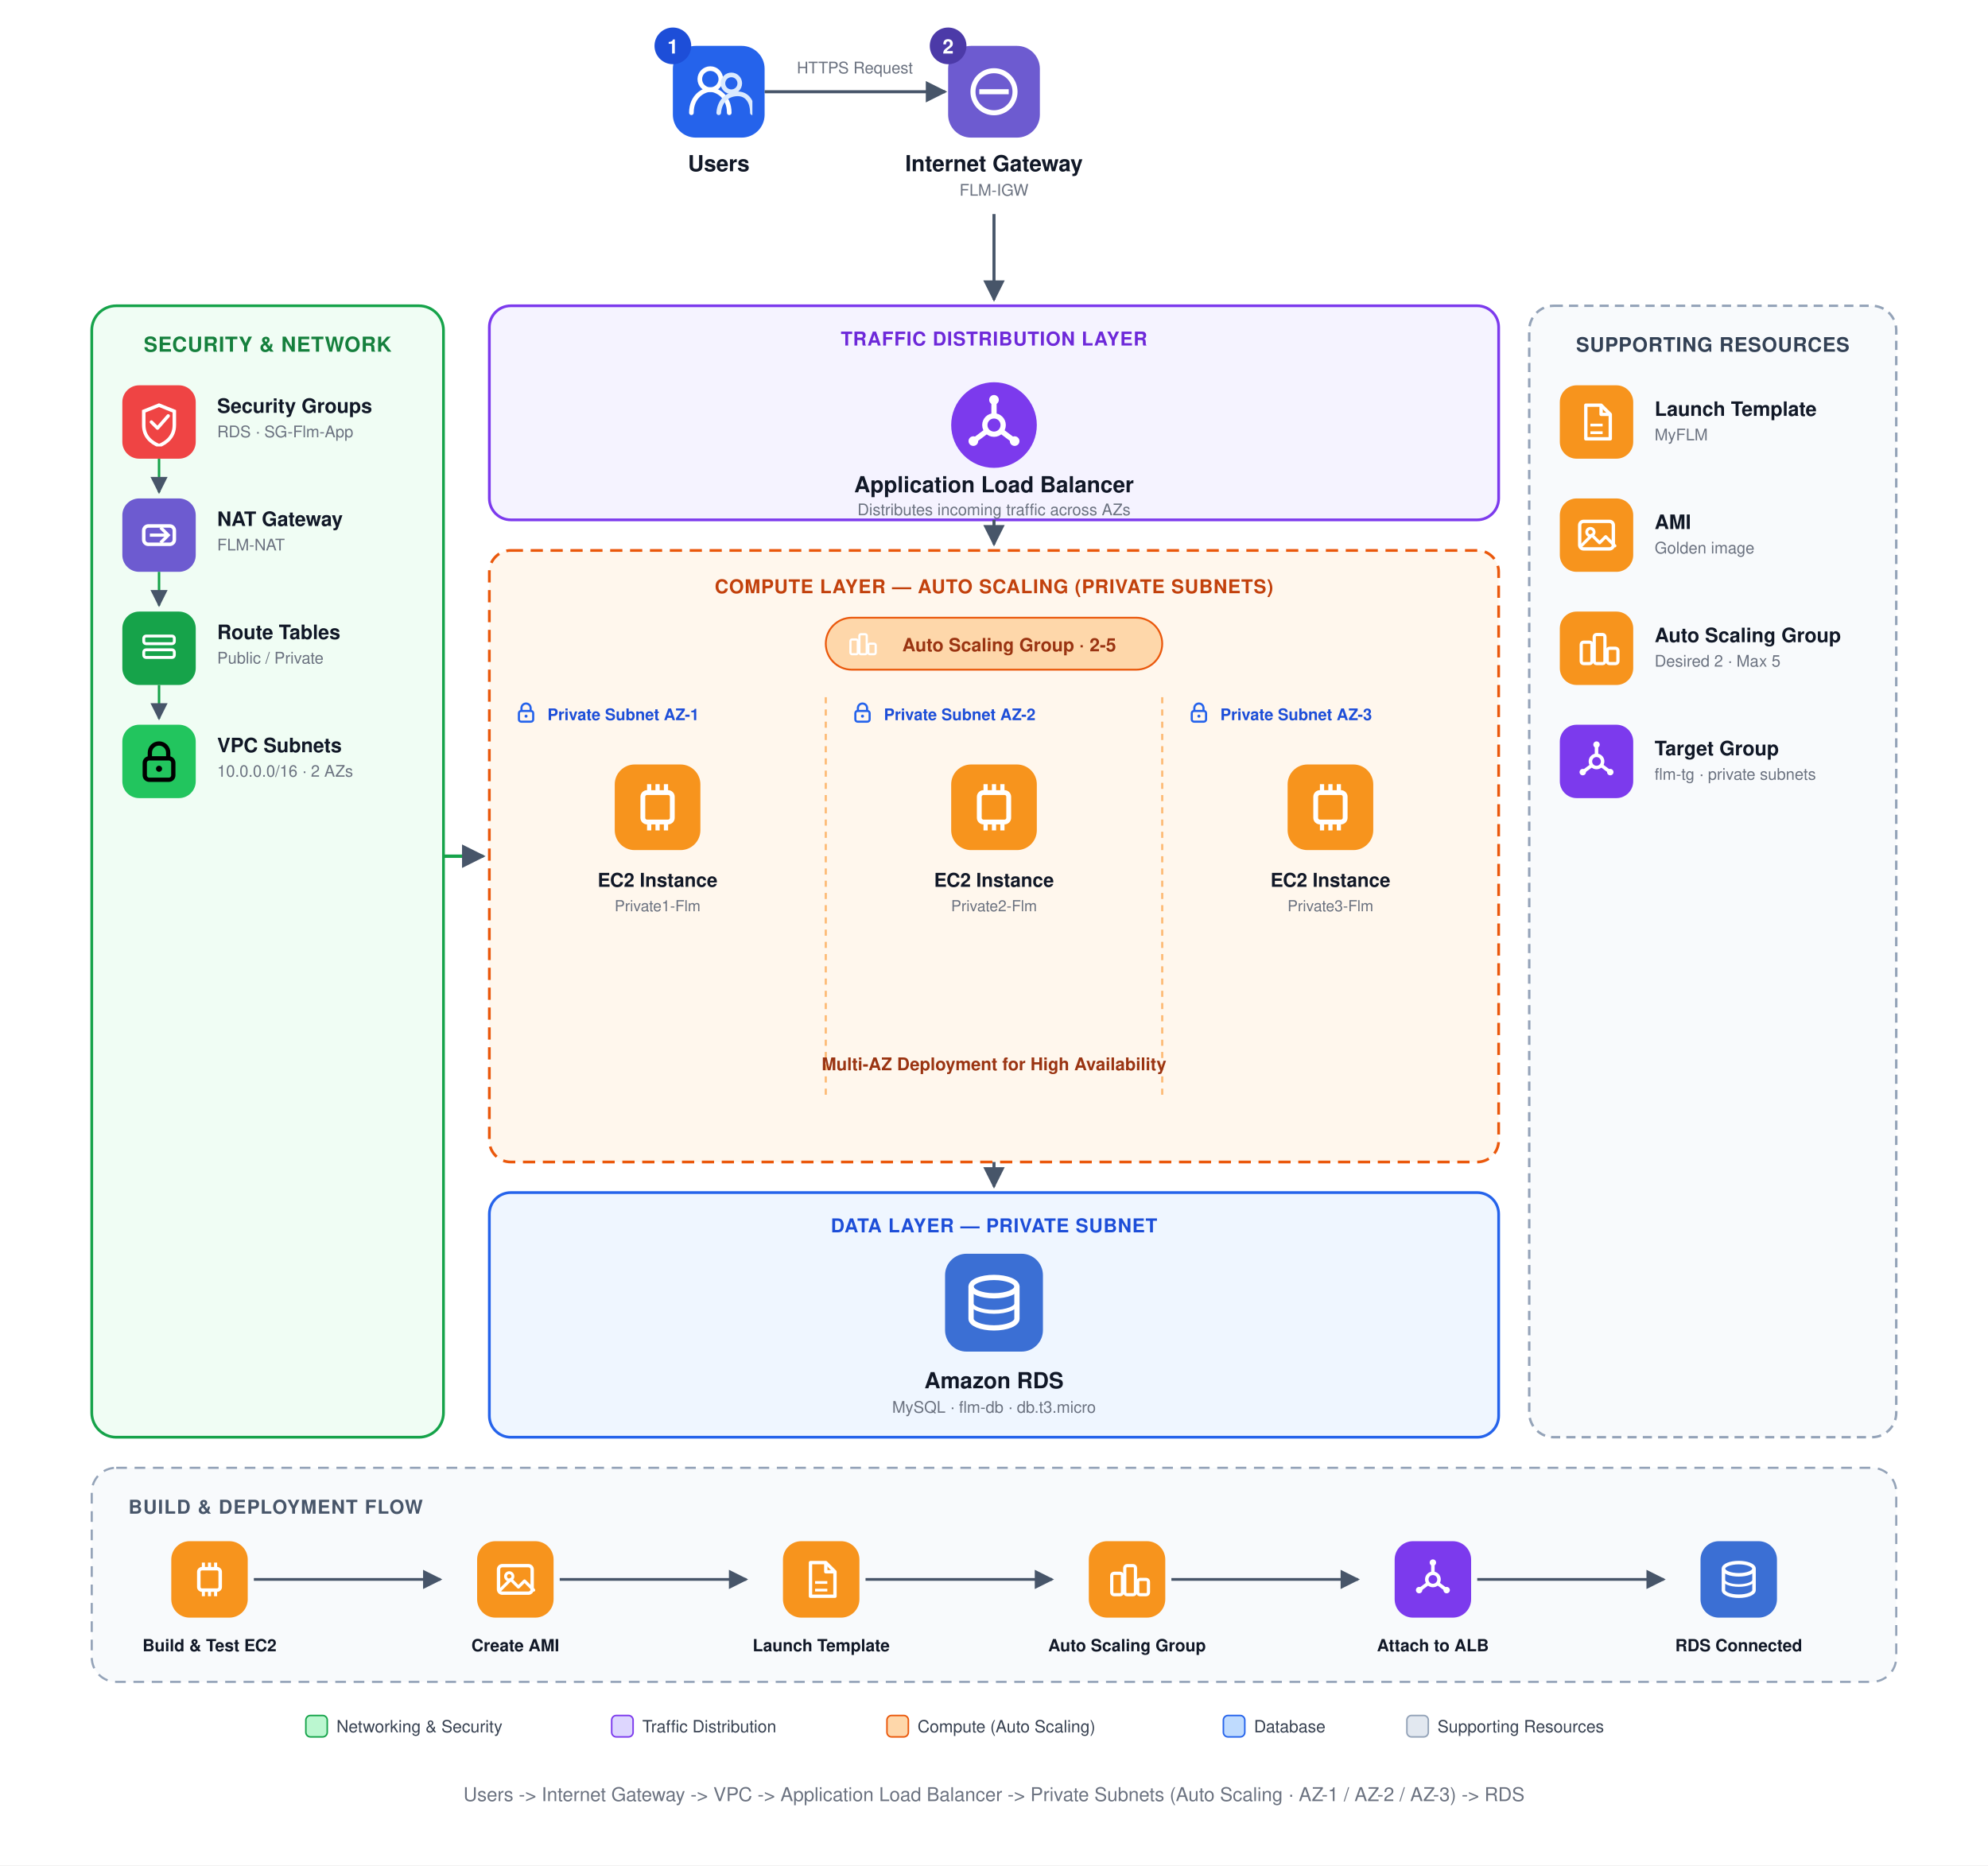
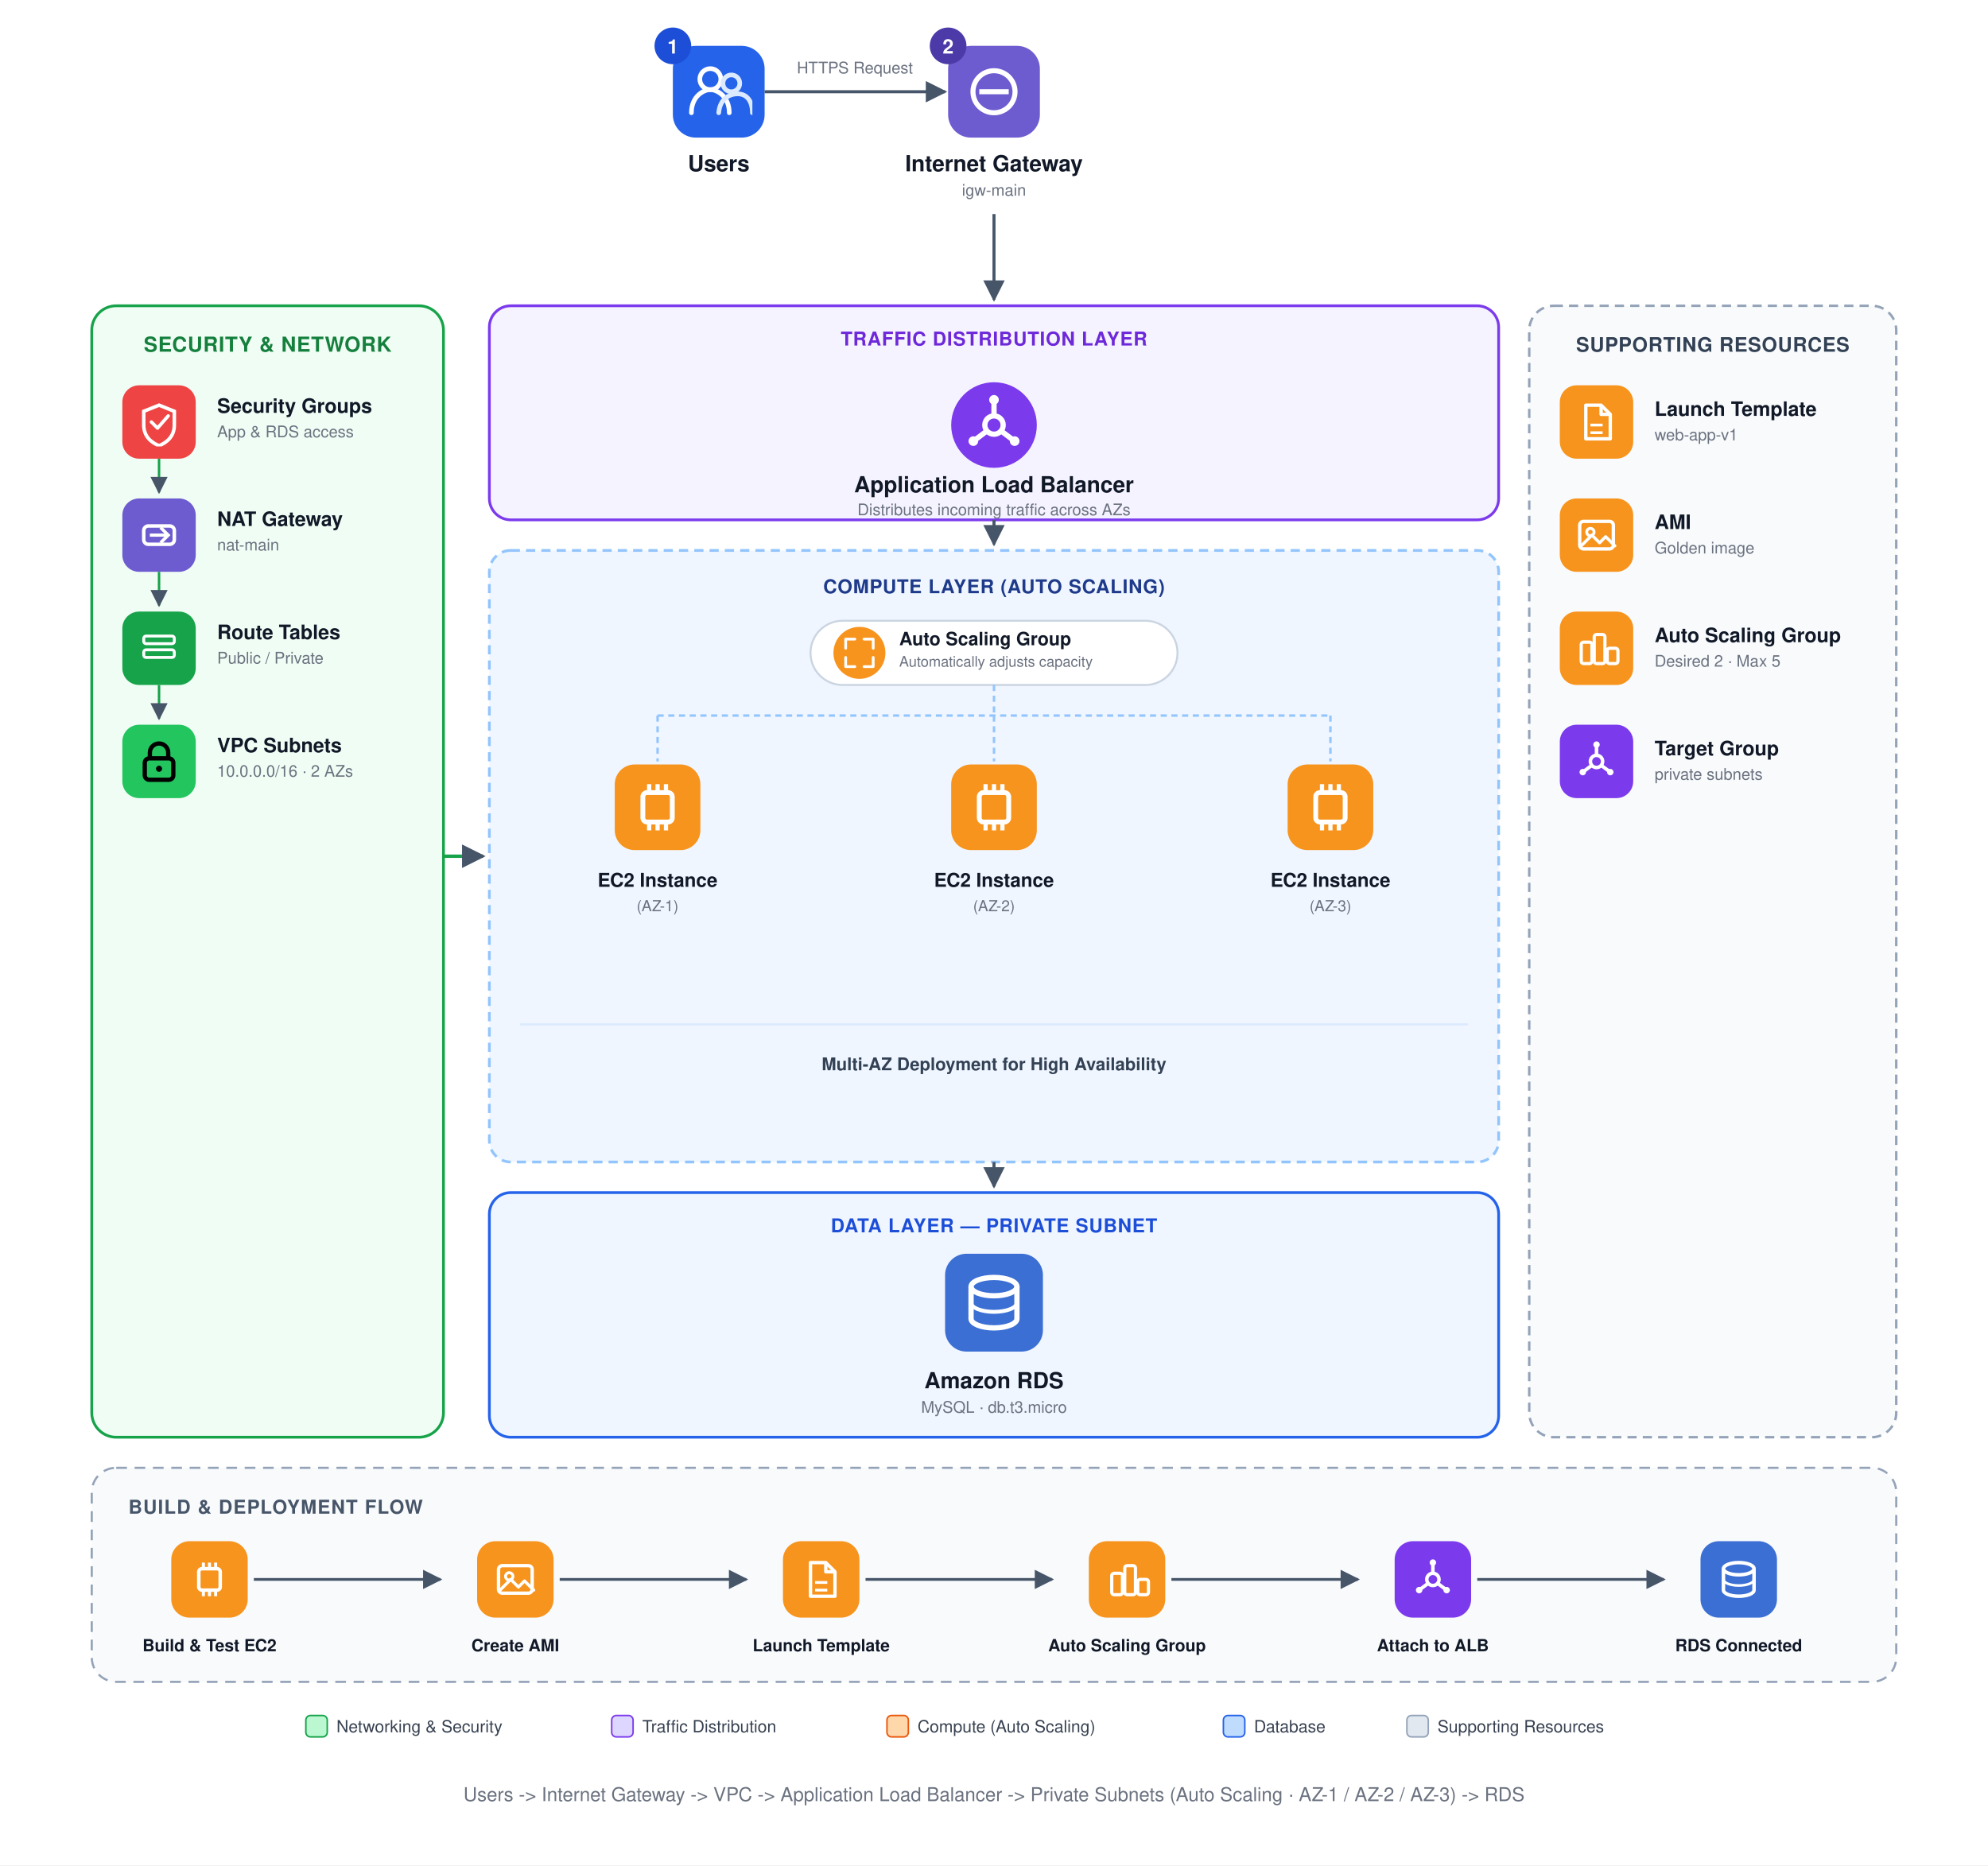
<svg xmlns="http://www.w3.org/2000/svg" viewBox="0 0 1300 1220" font-family="'Segoe UI', Helvetica, Arial, sans-serif">
  <defs>
    <marker id="arrow" viewBox="0 0 10 10" refX="9" refY="5" markerWidth="7" markerHeight="7" orient="auto-start-reverse">
      <path d="M0,0 L10,5 L0,10 z" fill="#475569" />
    </marker>
    <symbol id="i-users" viewBox="0 0 32 32">
      <circle cx="12" cy="10" r="5" fill="none" stroke="#ffffff" stroke-width="2.2" />
      <path d="M3,26 c0,-8 6,-11 9,-11 s9,3 9,11" fill="none" stroke="#ffffff" stroke-width="2.2" stroke-linecap="round" />
      <circle cx="22" cy="12" r="4" fill="none" stroke="#dbeafe" stroke-width="2.2" />
      <path d="M16,26 c0.5,-6.5 5,-9 9,-9 s7,3 7,9" fill="none" stroke="#dbeafe" stroke-width="2.2" stroke-linecap="round" />
    </symbol>
    <symbol id="i-globe" viewBox="0 0 32 32">
      <circle cx="16" cy="16" r="12" fill="none" stroke="#ffffff" stroke-width="2.2" />
      <ellipse cx="16" cy="16" rx="5" ry="12" fill="none" stroke="#ffffff" stroke-width="1.8" />
      <line x1="4" y1="16" x2="28" y2="16" stroke="#ffffff" stroke-width="1.8" />
      <path d="M6,10 h20 M6,22 h20" fill="none" stroke="#ffffff" stroke-width="1.5" />
    </symbol>
    <symbol id="i-igw" viewBox="0 0 32 32">
      <circle cx="16" cy="16" r="10" fill="none" stroke="#ffffff" stroke-width="2.4" />
      <line x1="9" y1="16" x2="23" y2="16" stroke="#ffffff" stroke-width="2.4" />
    </symbol>
    <symbol id="i-nat" viewBox="0 0 32 32">
      <rect x="6" y="10" width="20" height="12" rx="3" fill="none" stroke="#ffffff" stroke-width="2.3" />
      <path d="M10,16 h12 m-5,-5 l5,5 l-5,5" fill="none" stroke="#ffffff" stroke-width="2.1" />
    </symbol>
    <symbol id="i-hub" viewBox="0 0 32 32">
      <circle cx="16" cy="16" r="4" fill="none" stroke="#ffffff" stroke-width="2.3" />
      <line x1="16" y1="12" x2="16" y2="5" stroke="#ffffff" stroke-width="2.3" />
      <line x1="19" y1="18.5" x2="25" y2="23" stroke="#ffffff" stroke-width="2.3" />
      <line x1="13" y1="18.5" x2="7" y2="23" stroke="#ffffff" stroke-width="2.3" />
      <circle cx="16" cy="5" r="2.1" fill="#ffffff" />
      <circle cx="25" cy="23" r="2.1" fill="#ffffff" />
      <circle cx="7" cy="23" r="2.1" fill="#ffffff" />
    </symbol>
    <symbol id="i-chip" viewBox="0 0 32 32">
      <rect x="9" y="9" width="14" height="14" rx="2" fill="none" stroke="#ffffff" stroke-width="2.3" />
      <line x1="12" y1="9" x2="12" y2="5" stroke="#ffffff" stroke-width="2" />
      <line x1="16" y1="9" x2="16" y2="5" stroke="#ffffff" stroke-width="2" />
      <line x1="20" y1="9" x2="20" y2="5" stroke="#ffffff" stroke-width="2" />
      <line x1="12" y1="23" x2="12" y2="27" stroke="#ffffff" stroke-width="2" />
      <line x1="16" y1="23" x2="16" y2="27" stroke="#ffffff" stroke-width="2" />
      <line x1="20" y1="23" x2="20" y2="27" stroke="#ffffff" stroke-width="2" />
    </symbol>
    <symbol id="i-db" viewBox="0 0 32 32">
      <ellipse cx="16" cy="9" rx="10" ry="4" fill="none" stroke="#ffffff" stroke-width="2.3" />
      <path d="M6,9 v14 a10,4 0 0 0 20,0 v-14" fill="none" stroke="#ffffff" stroke-width="2.3" />
      <path d="M6,16 a10,4 0 0 0 20,0" fill="none" stroke="#ffffff" stroke-width="1.7" />
    </symbol>
    <symbol id="i-shield" viewBox="0 0 32 32">
      <path d="M16,5 l10,4 v9 c0,7.5 -5,11.5 -10,13.5 c-5,-2 -10,-6 -10,-13.5 v-9 z" fill="none" stroke="#ffffff" stroke-width="2.3" />
      <path d="M11,16 l4,4 l7,-8" fill="none" stroke="#ffffff" stroke-width="2.2" stroke-linecap="round" stroke-linejoin="round" />
    </symbol>
    <symbol id="i-list" viewBox="0 0 32 32">
      <rect x="6" y="8" width="20" height="5" rx="1.5" fill="none" stroke="#ffffff" stroke-width="1.9" />
      <rect x="6" y="17" width="20" height="5" rx="1.5" fill="none" stroke="#ffffff" stroke-width="1.9" />
    </symbol>
    <symbol id="i-doc" viewBox="0 0 32 32">
      <path d="M9,5 h10 l6,6 v16 h-16 z" fill="none" stroke="#ffffff" stroke-width="2.2" stroke-linejoin="round" />
      <path d="M19,5 v6 h6" fill="none" stroke="#ffffff" stroke-width="2.2" stroke-linejoin="round" />
      <line x1="12" y1="18" x2="20" y2="18" stroke="#ffffff" stroke-width="1.8" />
      <line x1="12" y1="23" x2="20" y2="23" stroke="#ffffff" stroke-width="1.8" />
    </symbol>
    <symbol id="i-image" viewBox="0 0 32 32">
      <rect x="5" y="7" width="22" height="18" rx="2.5" fill="none" stroke="#ffffff" stroke-width="2.2" />
      <circle cx="12" cy="14" r="2.4" fill="none" stroke="#ffffff" stroke-width="1.9" />
      <path d="M6,23 l7,-7 l5,5 l4,-4 l6,6" fill="none" stroke="#ffffff" stroke-width="2" stroke-linejoin="round" stroke-linecap="round" />
    </symbol>
    <symbol id="i-scale" viewBox="0 0 32 32">
      <rect x="6" y="12" width="7" height="14" rx="1.5" fill="none" stroke="#ffffff" stroke-width="2.1" />
      <rect x="14.5" y="7" width="7" height="19" rx="1.5" fill="none" stroke="#ffffff" stroke-width="2.1" />
      <rect x="23" y="16" width="7" height="10" rx="1.5" fill="none" stroke="#ffffff" stroke-width="2.1" />
    </symbol>
+     <symbol id="i-expand" viewBox="0 0 32 32">
+       <path d="M4,12 V4 H12" fill="none" stroke="#ffffff" stroke-width="2.4" stroke-linecap="round" stroke-linejoin="round" />
+       <path d="M28,12 V4 H20" fill="none" stroke="#ffffff" stroke-width="2.4" stroke-linecap="round" stroke-linejoin="round" />
+       <path d="M4,20 V28 H12" fill="none" stroke="#ffffff" stroke-width="2.4" stroke-linecap="round" stroke-linejoin="round" />
+       <path d="M28,20 V28 H20" fill="none" stroke="#ffffff" stroke-width="2.4" stroke-linecap="round" stroke-linejoin="round" />
+     </symbol>
    <symbol id="i-lock" viewBox="0 0 24 24">
      <rect x="5" y="10.5" width="14" height="10.5" rx="2.2" fill="none" stroke="currentColor" stroke-width="2.1" />
      <path d="M7.5,10.5 v-2.8 a4.5,4.5 0 0 1 9,0 v2.8" fill="none" stroke="currentColor" stroke-width="2.1" />
      <circle cx="12" cy="15.6" r="1.5" fill="currentColor" />
    </symbol>
  </defs>
  <rect x="0" y="0" width="1300" height="1220" fill="#ffffff" />
  <g>
    <rect x="440" y="30" width="60" height="60" rx="15" fill="#2563eb" />
    <use href="#i-users" x="448" y="38" width="44" height="44" />
    <circle cx="440" cy="30" r="12" fill="#1d4ed8" />
    <text x="440" y="35" text-anchor="middle" font-size="13" font-weight="800" fill="#ffffff">1</text>
    <text x="470" y="112" text-anchor="middle" font-size="14.5" font-weight="700" fill="#111827">Users</text>
  </g>
  <line x1="500" y1="60" x2="618" y2="60" stroke="#475569" stroke-width="2" marker-end="url(#arrow)" />
  <text x="559" y="48" text-anchor="middle" font-size="10.5" fill="#6b7280">HTTPS Request</text>
  <g>
    <rect x="620" y="30" width="60" height="60" rx="15" fill="#6d5bd0" />
    <use href="#i-igw" x="628" y="38" width="44" height="44" />
    <circle cx="620" cy="30" r="12" fill="#4c3aa8" />
    <text x="620" y="35" text-anchor="middle" font-size="13" font-weight="800" fill="#ffffff">2</text>
    <text x="650" y="112" text-anchor="middle" font-size="14.5" font-weight="700" fill="#111827">Internet Gateway</text>
-     <text x="650" y="128" text-anchor="middle" font-size="10.5" fill="#6b7280">FLM-IGW</text>
+     <text x="650" y="128" text-anchor="middle" font-size="10.5" fill="#6b7280">igw-main</text>
  </g>
  <line x1="650" y1="140" x2="650" y2="196" stroke="#475569" stroke-width="2" marker-end="url(#arrow)" />
  <rect x="60" y="200" width="230" height="740" rx="16" fill="#f0fdf4" stroke="#16a34a" stroke-width="1.8" />
  <text x="175" y="230" text-anchor="middle" font-size="13.5" font-weight="800" fill="#15803d" letter-spacing="0.4">SECURITY &amp; NETWORK</text>
  <g>
    <rect x="80" y="252" width="48" height="48" rx="11" fill="#ef4444" />
    <use href="#i-shield" x="88" y="260" width="32" height="32" />
    <text x="142" y="270" font-size="13" font-weight="700" fill="#111827">Security Groups</text>
-     <text x="142" y="286" font-size="10.5" fill="#6b7280">RDS · SG-Flm-App</text>
+     <text x="142" y="286" font-size="10.5" fill="#6b7280">App &amp; RDS access</text>
  </g>
  <line x1="104" y1="300" x2="104" y2="322" stroke="#16a34a" stroke-width="1.6" marker-end="url(#arrow)" />
  <g>
    <rect x="80" y="326" width="48" height="48" rx="11" fill="#6d5bd0" />
    <use href="#i-nat" x="88" y="334" width="32" height="32" />
    <text x="142" y="344" font-size="13" font-weight="700" fill="#111827">NAT Gateway</text>
-     <text x="142" y="360" font-size="10.5" fill="#6b7280">FLM-NAT</text>
+     <text x="142" y="360" font-size="10.5" fill="#6b7280">nat-main</text>
  </g>
  <line x1="104" y1="374" x2="104" y2="396" stroke="#16a34a" stroke-width="1.6" marker-end="url(#arrow)" />
  <g>
    <rect x="80" y="400" width="48" height="48" rx="11" fill="#16a34a" />
    <use href="#i-list" x="88" y="408" width="32" height="32" />
    <text x="142" y="418" font-size="13" font-weight="700" fill="#111827">Route Tables</text>
    <text x="142" y="434" font-size="10.5" fill="#6b7280">Public / Private</text>
  </g>
  <line x1="104" y1="448" x2="104" y2="470" stroke="#16a34a" stroke-width="1.6" marker-end="url(#arrow)" />
  <g>
    <rect x="80" y="474" width="48" height="48" rx="11" fill="#22c55e" />
    <use href="#i-lock" x="88" y="482" width="32" height="32" />
    <text x="142" y="492" font-size="13" font-weight="700" fill="#111827">VPC Subnets</text>
    <text x="142" y="508" font-size="10.5" fill="#6b7280">10.0.0.0/16 · 2 AZs</text>
  </g>
  <line x1="290" y1="560" x2="316" y2="560" stroke="#16a34a" stroke-width="2.2" marker-end="url(#arrow)" />
  <rect x="320" y="200" width="660" height="140" rx="14" fill="#f5f3ff" stroke="#7c3aed" stroke-width="1.8" />
  <text x="650" y="226" text-anchor="middle" font-size="12.5" font-weight="800" fill="#6d28d9" letter-spacing="0.4">TRAFFIC DISTRIBUTION LAYER</text>
  <g>
    <circle cx="650" cy="278" r="28" fill="#7c3aed" />
    <use href="#i-hub" x="626" y="254" width="48" height="48" />
    <text x="650" y="322" text-anchor="middle" font-size="14.5" font-weight="700" fill="#111827">Application Load Balancer</text>
  </g>
  <text x="650" y="337" text-anchor="middle" font-size="10.5" fill="#6b7280">Distributes incoming traffic across AZs</text>
  <line x1="650" y1="340" x2="650" y2="356" stroke="#475569" stroke-width="2" marker-end="url(#arrow)" />
-   <rect x="320" y="360" width="660" height="400" rx="14" fill="#fff7ed" stroke="#ea580c" stroke-width="1.8" stroke-dasharray="8 5" />
-   <text x="650" y="388" text-anchor="middle" font-size="12.5" font-weight="800" fill="#c2410c" letter-spacing="0.4">COMPUTE LAYER — AUTO SCALING (PRIVATE SUBNETS)</text>
-   <g>
-     <rect x="540" y="404" width="220" height="34" rx="17" fill="#fed7aa" stroke="#ea580c" stroke-width="1.2" />
-     <use href="#i-scale" x="552" y="410" width="22" height="22" />
-     <text x="590" y="426" font-size="12" font-weight="700" fill="#9a3412">Auto Scaling Group · 2-5</text>
-   </g>
-   <line x1="540" y1="456" x2="540" y2="716" stroke="#fdba74" stroke-width="1.4" stroke-dasharray="4 4" />
-   <line x1="760" y1="456" x2="760" y2="716" stroke="#fdba74" stroke-width="1.4" stroke-dasharray="4 4" />
-   <g color="#2563eb">
-     <use href="#i-lock" x="336" y="458" width="16" height="16" />
-   </g>
-   <text x="358" y="471" font-size="10.5" font-weight="700" fill="#1d4ed8">Private Subnet AZ-1</text>
+   <rect x="320" y="360" width="660" height="400" rx="14" fill="#eff6ff" stroke="#93c5fd" stroke-width="1.8" stroke-dasharray="6 4" />
+   <text x="650" y="388" text-anchor="middle" font-size="12.5" font-weight="800" fill="#1e3a8a" letter-spacing="0.4">COMPUTE LAYER (AUTO SCALING)</text>
+   <g>
+     <rect x="530" y="406" width="240" height="42" rx="21" fill="#ffffff" stroke="#cbd5e1" stroke-width="1.3" />
+     <circle cx="562" cy="427" r="17" fill="#f7941d" />
+     <use href="#i-expand" x="550" y="415" width="24" height="24" />
+     <text x="588" y="422" font-size="12" font-weight="700" fill="#111827">Auto Scaling Group</text>
+     <text x="588" y="436" font-size="9.5" fill="#6b7280">Automatically adjusts capacity</text>
+   </g>
+   <line x1="650" y1="448" x2="650" y2="468" stroke="#93c5fd" stroke-width="1.6" stroke-dasharray="4 3" />
+   <line x1="430" y1="468" x2="870" y2="468" stroke="#93c5fd" stroke-width="1.6" stroke-dasharray="4 3" />
+   <line x1="430" y1="468" x2="430" y2="498" stroke="#93c5fd" stroke-width="1.6" stroke-dasharray="4 3" />
+   <line x1="650" y1="468" x2="650" y2="498" stroke="#93c5fd" stroke-width="1.6" stroke-dasharray="4 3" />
+   <line x1="870" y1="468" x2="870" y2="498" stroke="#93c5fd" stroke-width="1.6" stroke-dasharray="4 3" />
  <g>
    <rect x="402" y="500" width="56" height="56" rx="13" fill="#f7941d" />
    <use href="#i-chip" x="408" y="506" width="44" height="44" />
  </g>
  <text x="430" y="580" text-anchor="middle" font-size="12.5" font-weight="700" fill="#111827">EC2 Instance</text>
-   <text x="430" y="596" text-anchor="middle" font-size="10" fill="#6b7280">Private1-Flm</text>
-   <g color="#2563eb">
-     <use href="#i-lock" x="556" y="458" width="16" height="16" />
-   </g>
-   <text x="578" y="471" font-size="10.5" font-weight="700" fill="#1d4ed8">Private Subnet AZ-2</text>
+   <text x="430" y="596" text-anchor="middle" font-size="10" fill="#6b7280">(AZ-1)</text>
  <g>
    <rect x="622" y="500" width="56" height="56" rx="13" fill="#f7941d" />
    <use href="#i-chip" x="628" y="506" width="44" height="44" />
  </g>
  <text x="650" y="580" text-anchor="middle" font-size="12.5" font-weight="700" fill="#111827">EC2 Instance</text>
-   <text x="650" y="596" text-anchor="middle" font-size="10" fill="#6b7280">Private2-Flm</text>
-   <g color="#2563eb">
-     <use href="#i-lock" x="776" y="458" width="16" height="16" />
-   </g>
-   <text x="798" y="471" font-size="10.5" font-weight="700" fill="#1d4ed8">Private Subnet AZ-3</text>
+   <text x="650" y="596" text-anchor="middle" font-size="10" fill="#6b7280">(AZ-2)</text>
  <g>
    <rect x="842" y="500" width="56" height="56" rx="13" fill="#f7941d" />
    <use href="#i-chip" x="848" y="506" width="44" height="44" />
  </g>
  <text x="870" y="580" text-anchor="middle" font-size="12.5" font-weight="700" fill="#111827">EC2 Instance</text>
-   <text x="870" y="596" text-anchor="middle" font-size="10" fill="#6b7280">Private3-Flm</text>
-   <text x="650" y="700" text-anchor="middle" font-size="11.5" font-weight="600" fill="#9a3412">Multi-AZ Deployment for High Availability</text>
+   <text x="870" y="596" text-anchor="middle" font-size="10" fill="#6b7280">(AZ-3)</text>
+   <line x1="340" y1="670" x2="960" y2="670" stroke="#dbeafe" stroke-width="1.4" />
+   <text x="650" y="700" text-anchor="middle" font-size="11.5" font-weight="600" fill="#334155">Multi-AZ Deployment for High Availability</text>
  <line x1="650" y1="760" x2="650" y2="776" stroke="#475569" stroke-width="2" marker-end="url(#arrow)" />
  <rect x="320" y="780" width="660" height="160" rx="14" fill="#eff6ff" stroke="#2563eb" stroke-width="1.8" />
  <text x="650" y="806" text-anchor="middle" font-size="12.5" font-weight="800" fill="#1d4ed8" letter-spacing="0.4">DATA LAYER — PRIVATE SUBNET</text>
  <g>
    <rect x="618" y="820" width="64" height="64" rx="14" fill="#3b6fd4" />
    <use href="#i-db" x="626" y="828" width="48" height="48" />
    <text x="650" y="908" text-anchor="middle" font-size="14.5" font-weight="700" fill="#111827">Amazon RDS</text>
-     <text x="650" y="924" text-anchor="middle" font-size="10.5" fill="#6b7280">MySQL · flm-db · db.t3.micro</text>
+     <text x="650" y="924" text-anchor="middle" font-size="10.5" fill="#6b7280">MySQL · db.t3.micro</text>
  </g>
  <rect x="1000" y="200" width="240" height="740" rx="16" fill="#f8fafc" stroke="#94a3b8" stroke-width="1.6" stroke-dasharray="6 4" />
  <text x="1120" y="230" text-anchor="middle" font-size="13" font-weight="800" fill="#334155" letter-spacing="0.4">SUPPORTING RESOURCES</text>
  <g>
    <rect x="1020" y="252" width="48" height="48" rx="11" fill="#f7941d" />
    <use href="#i-doc" x="1028" y="260" width="32" height="32" />
    <text x="1082" y="272" font-size="13" font-weight="700" fill="#111827">Launch Template</text>
-     <text x="1082" y="288" font-size="10.5" fill="#6b7280">MyFLM</text>
+     <text x="1082" y="288" font-size="10.5" fill="#6b7280">web-app-v1</text>
  </g>
  <g>
    <rect x="1020" y="326" width="48" height="48" rx="11" fill="#f7941d" />
    <use href="#i-image" x="1028" y="334" width="32" height="32" />
    <text x="1082" y="346" font-size="13" font-weight="700" fill="#111827">AMI</text>
    <text x="1082" y="362" font-size="10.5" fill="#6b7280">Golden image</text>
  </g>
  <g>
    <rect x="1020" y="400" width="48" height="48" rx="11" fill="#f7941d" />
    <use href="#i-scale" x="1028" y="408" width="32" height="32" />
    <text x="1082" y="420" font-size="13" font-weight="700" fill="#111827">Auto Scaling Group</text>
    <text x="1082" y="436" font-size="10.5" fill="#6b7280">Desired 2 · Max 5</text>
  </g>
  <g>
    <rect x="1020" y="474" width="48" height="48" rx="11" fill="#7c3aed" />
    <use href="#i-hub" x="1028" y="482" width="32" height="32" />
    <text x="1082" y="494" font-size="13" font-weight="700" fill="#111827">Target Group</text>
-     <text x="1082" y="510" font-size="10.5" fill="#6b7280">flm-tg · private subnets</text>
+     <text x="1082" y="510" font-size="10.5" fill="#6b7280">private subnets</text>
  </g>
  <rect x="60" y="960" width="1180" height="140" rx="16" fill="#f8fafc" stroke="#94a3b8" stroke-width="1.4" stroke-dasharray="7 5" />
  <text x="84" y="990" font-size="12.5" font-weight="800" fill="#475569" letter-spacing="0.6">BUILD &amp; DEPLOYMENT FLOW</text>
  <g>
    <rect x="112" y="1008" width="50" height="50" rx="12" fill="#f7941d" />
    <use href="#i-chip" x="121" y="1017" width="32" height="32" />
    <text x="137" y="1080" text-anchor="middle" font-size="11" font-weight="600" fill="#111827">Build &amp; Test EC2</text>
  </g>
  <line x1="166" y1="1033" x2="288" y2="1033" stroke="#475569" stroke-width="1.8" marker-end="url(#arrow)" />
  <g>
    <rect x="312" y="1008" width="50" height="50" rx="12" fill="#f7941d" />
    <use href="#i-image" x="321" y="1017" width="32" height="32" />
    <text x="337" y="1080" text-anchor="middle" font-size="11" font-weight="600" fill="#111827">Create AMI</text>
  </g>
  <line x1="366" y1="1033" x2="488" y2="1033" stroke="#475569" stroke-width="1.8" marker-end="url(#arrow)" />
  <g>
    <rect x="512" y="1008" width="50" height="50" rx="12" fill="#f7941d" />
    <use href="#i-doc" x="521" y="1017" width="32" height="32" />
    <text x="537" y="1080" text-anchor="middle" font-size="11" font-weight="600" fill="#111827">Launch Template</text>
  </g>
  <line x1="566" y1="1033" x2="688" y2="1033" stroke="#475569" stroke-width="1.8" marker-end="url(#arrow)" />
  <g>
    <rect x="712" y="1008" width="50" height="50" rx="12" fill="#f7941d" />
    <use href="#i-scale" x="721" y="1017" width="32" height="32" />
    <text x="737" y="1080" text-anchor="middle" font-size="11" font-weight="600" fill="#111827">Auto Scaling Group</text>
  </g>
  <line x1="766" y1="1033" x2="888" y2="1033" stroke="#475569" stroke-width="1.8" marker-end="url(#arrow)" />
  <g>
    <rect x="912" y="1008" width="50" height="50" rx="12" fill="#7c3aed" />
    <use href="#i-hub" x="921" y="1017" width="32" height="32" />
    <text x="937" y="1080" text-anchor="middle" font-size="11" font-weight="600" fill="#111827">Attach to ALB</text>
  </g>
  <line x1="966" y1="1033" x2="1088" y2="1033" stroke="#475569" stroke-width="1.8" marker-end="url(#arrow)" />
  <g>
    <rect x="1112" y="1008" width="50" height="50" rx="12" fill="#3b6fd4" />
    <use href="#i-db" x="1121" y="1017" width="32" height="32" />
    <text x="1137" y="1080" text-anchor="middle" font-size="11" font-weight="600" fill="#111827">RDS Connected</text>
  </g>
  <g font-size="11" fill="#374151">
    <rect x="200" y="1122" width="14" height="14" rx="3" fill="#bbf7d0" stroke="#16a34a" />
    <text x="220" y="1133">Networking &amp; Security</text>
    <rect x="400" y="1122" width="14" height="14" rx="3" fill="#ddd6fe" stroke="#7c3aed" />
    <text x="420" y="1133">Traffic Distribution</text>
    <rect x="580" y="1122" width="14" height="14" rx="3" fill="#fed7aa" stroke="#ea580c" />
    <text x="600" y="1133">Compute (Auto Scaling)</text>
    <rect x="800" y="1122" width="14" height="14" rx="3" fill="#bfdbfe" stroke="#2563eb" />
    <text x="820" y="1133">Database</text>
    <rect x="920" y="1122" width="14" height="14" rx="3" fill="#e2e8f0" stroke="#94a3b8" />
    <text x="940" y="1133">Supporting Resources</text>
  </g>
  <text x="650" y="1178" text-anchor="middle" font-size="12.5" fill="#6b7280">Users -&gt; Internet Gateway -&gt; VPC -&gt; Application Load Balancer -&gt; Private Subnets (Auto Scaling · AZ-1 / AZ-2 / AZ-3) -&gt; RDS</text>
</svg>
